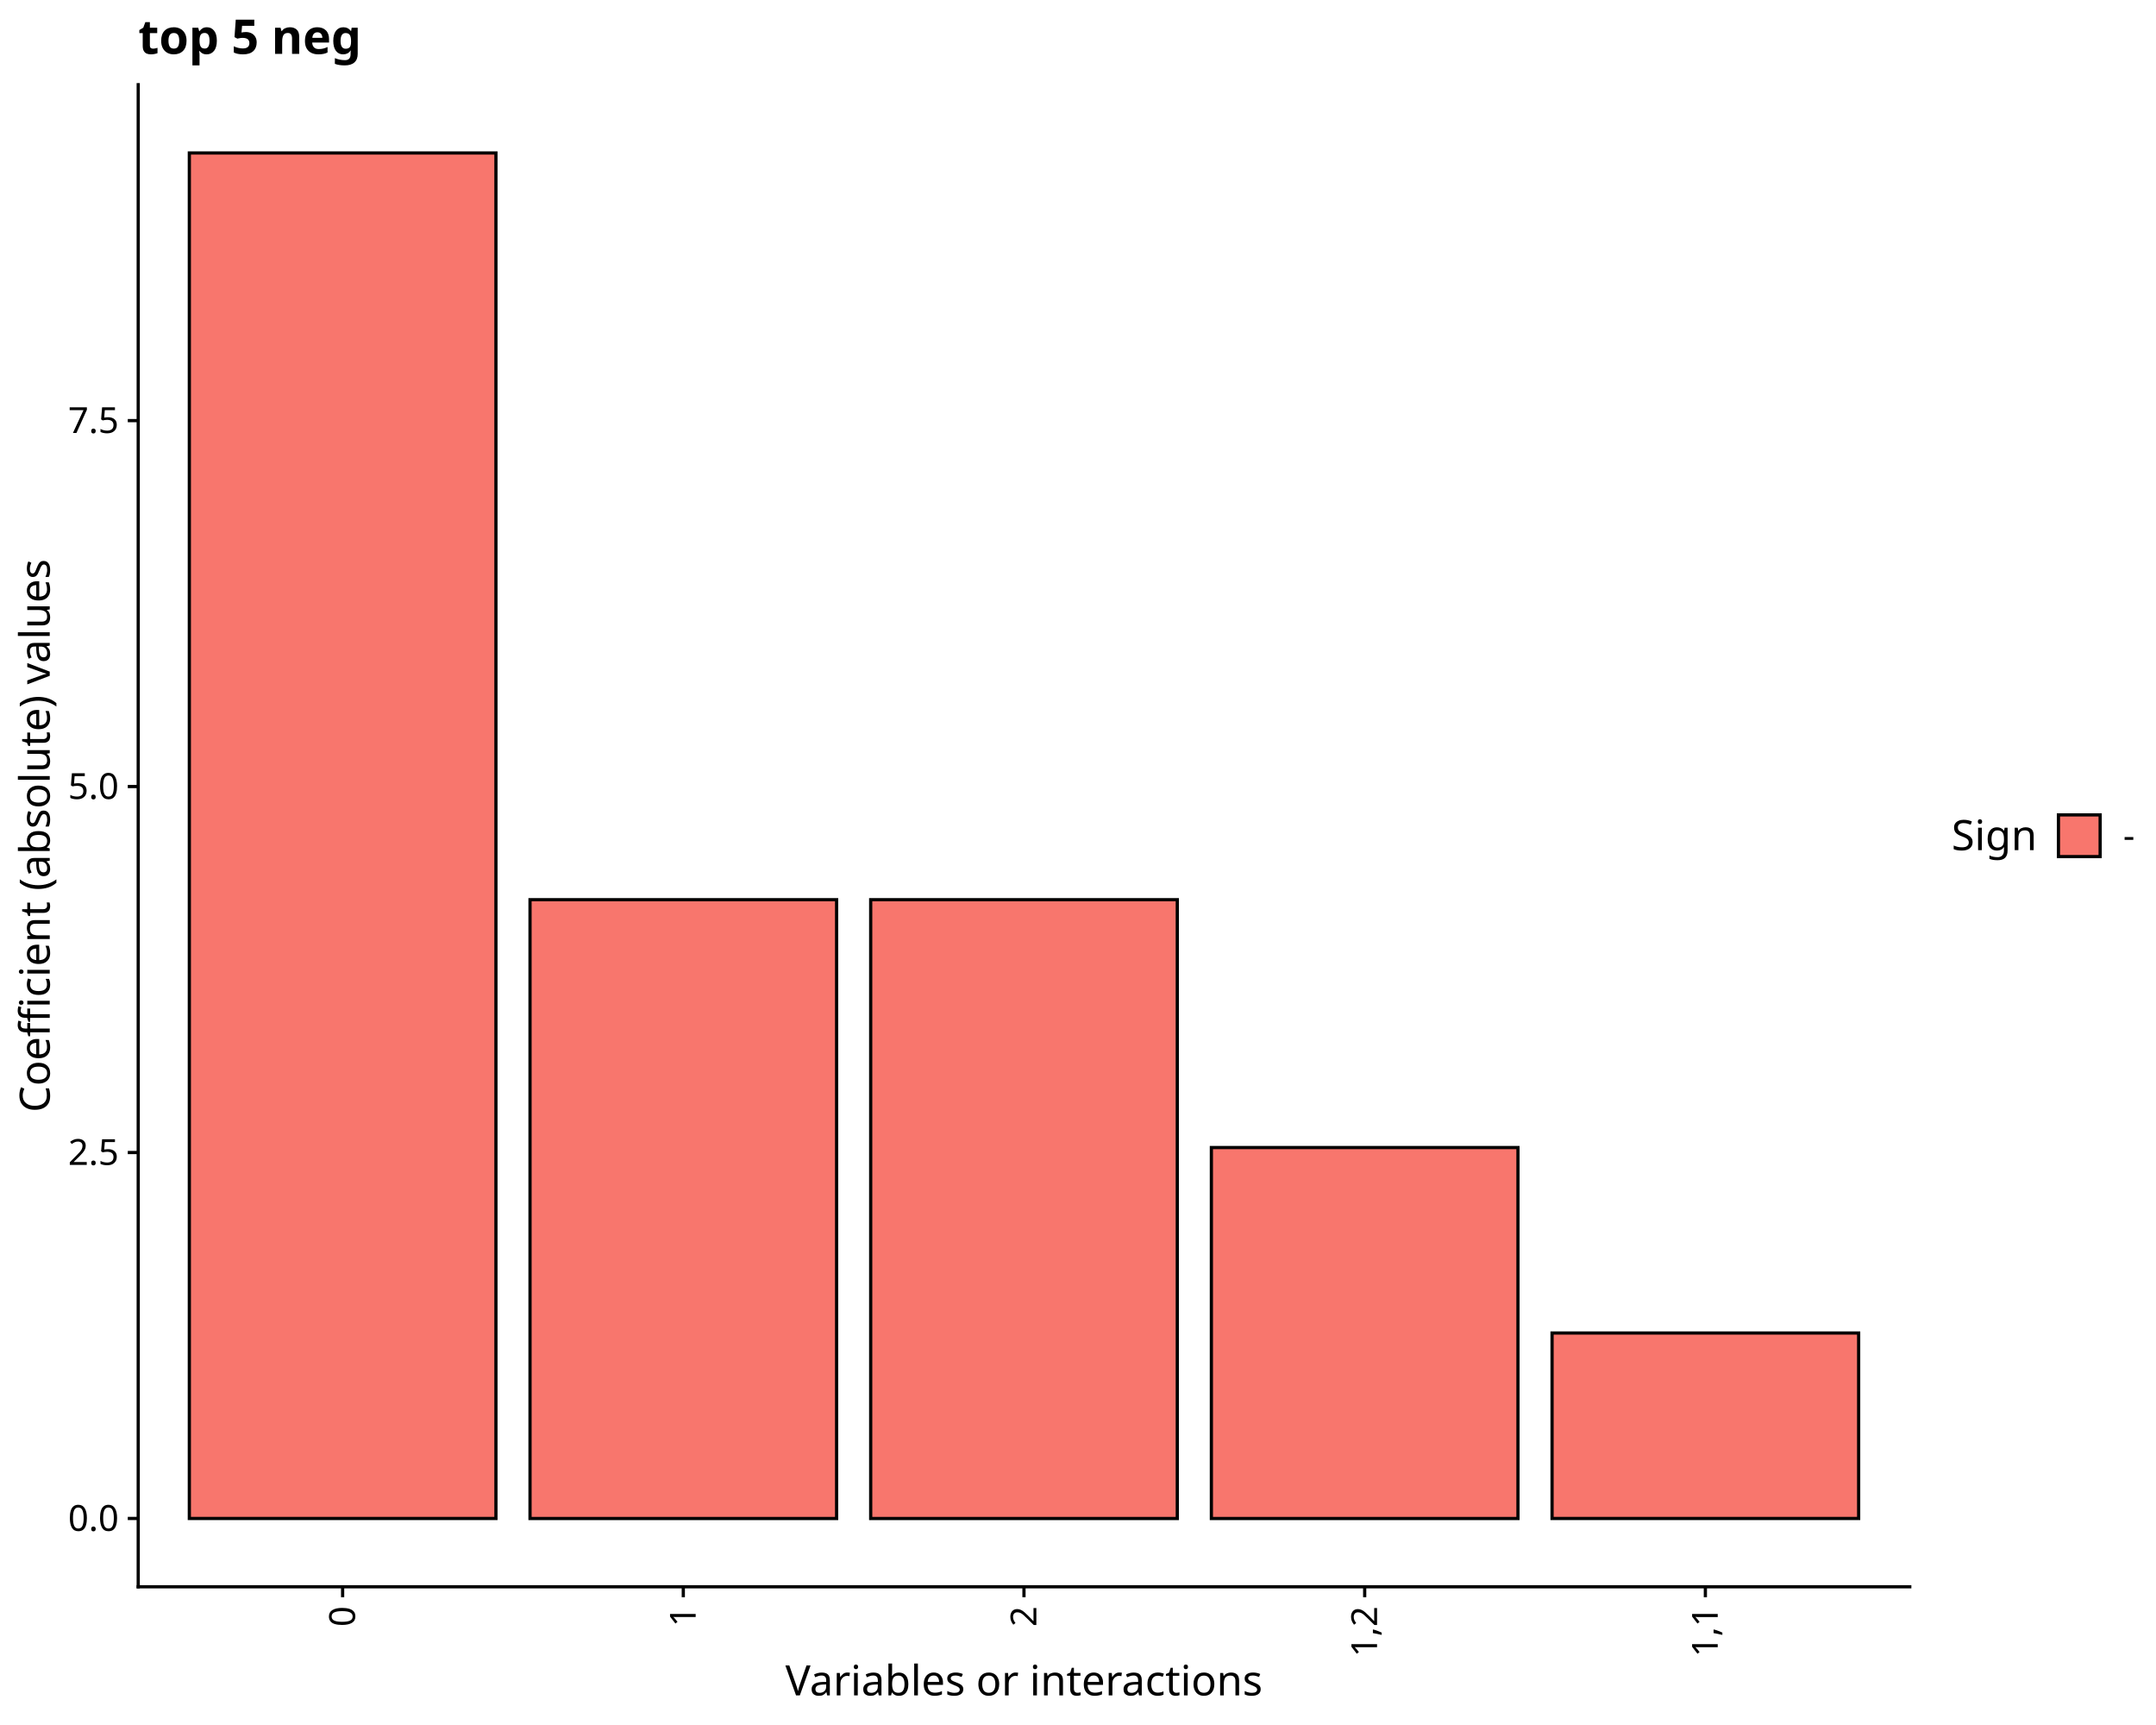
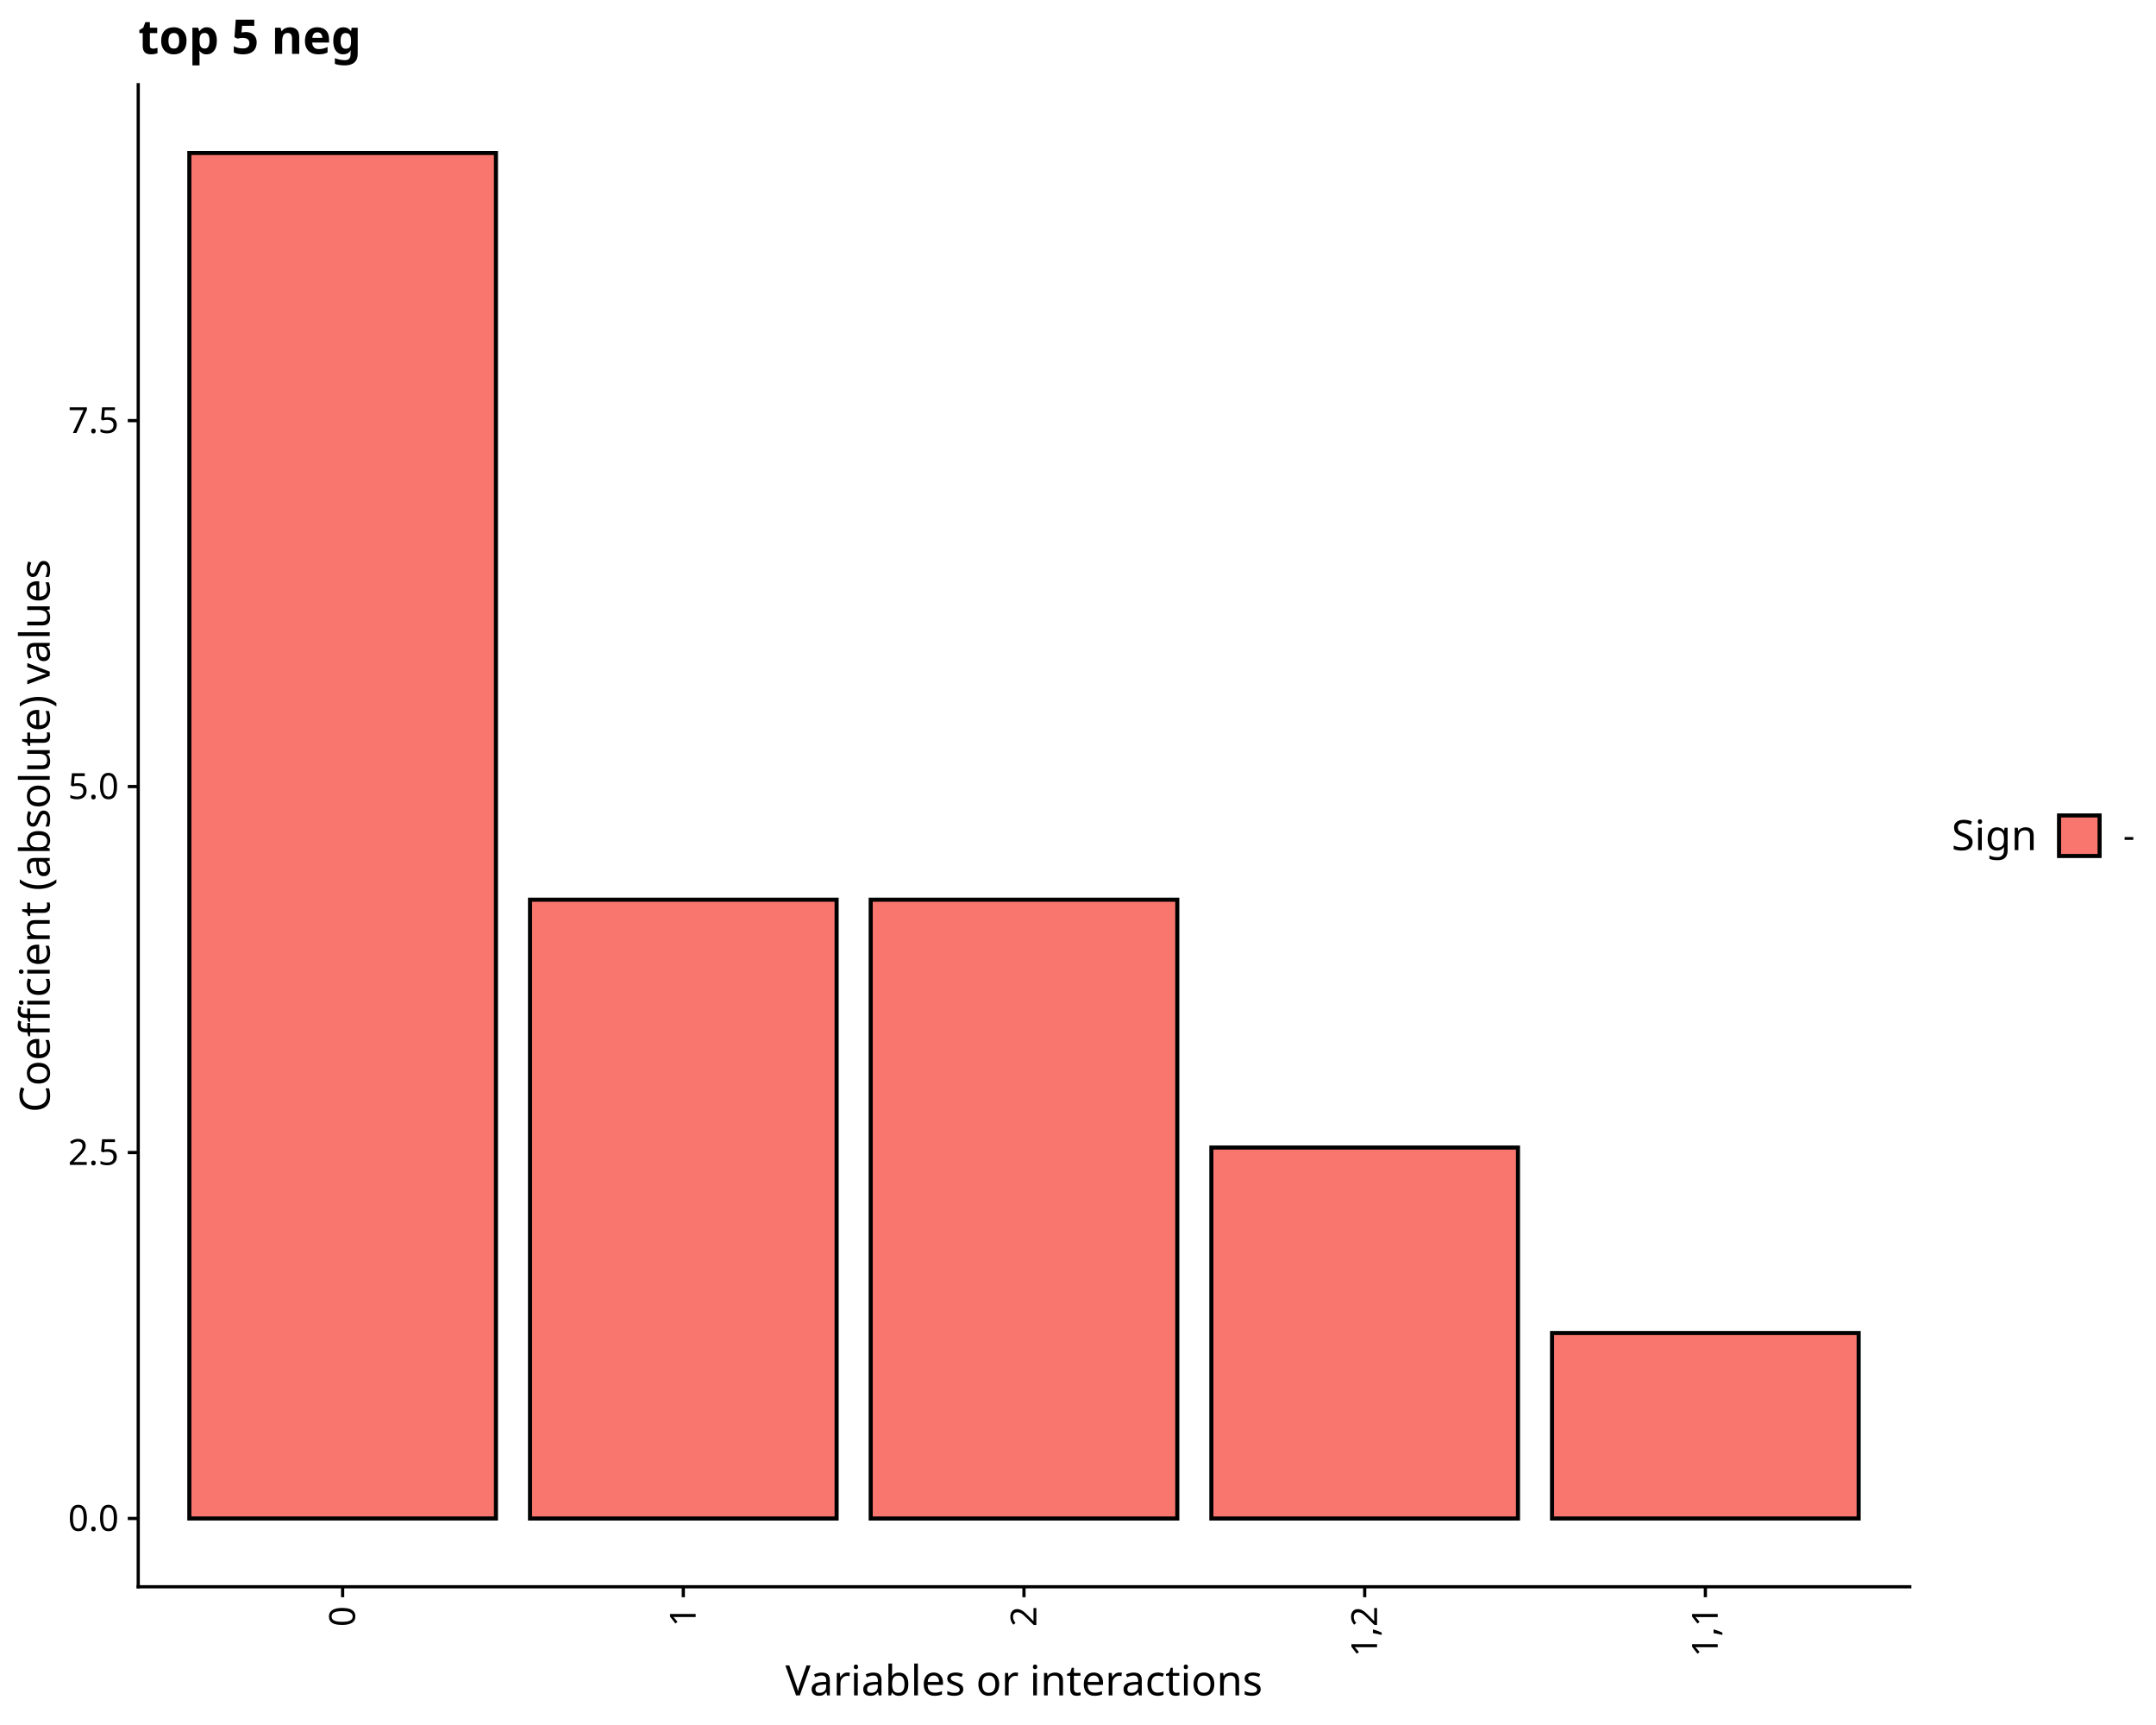
<svg xmlns="http://www.w3.org/2000/svg" class="svglite" data-engine-version="2.0" width="720.00pt" height="576.00pt" viewBox="0 0 720.00 576.00">
  <defs>
    <style type="text/css">
    .svglite line, .svglite polyline, .svglite polygon, .svglite path, .svglite rect, .svglite circle {
      fill: none;
      stroke: #000000;
      stroke-linecap: round;
      stroke-linejoin: round;
      stroke-miterlimit: 10.00;
    }
  </style>
  </defs>
  <rect width="100%" height="100%" style="stroke: none; fill: #FFFFFF;" />
  <defs>
    <clipPath id="cpMC4wMHw3MjAuMDB8MC4wMHw1NzYuMDA=">
      <rect x="0.00" y="0.00" width="720.00" height="576.00" />
    </clipPath>
  </defs>
  <g clip-path="url(#cpMC4wMHw3MjAuMDB8MC4wMHw1NzYuMDA=)">
</g>
  <defs>
    <clipPath id="cpNDYuMTZ8NjM3Ljc3fDI4LjI4fDUyOS44NA==">
      <rect x="46.16" y="28.28" width="591.61" height="501.56" />
    </clipPath>
  </defs>
  <g clip-path="url(#cpNDYuMTZ8NjM3Ljc3fDI4LjI4fDUyOS44NA==)">
-     <rect x="63.23" y="51.08" width="102.39" height="455.96" style="stroke-width: 1.07; stroke-linecap: butt; stroke-linejoin: miter; fill: #F8766D;" />
-     <rect x="177.00" y="300.42" width="102.39" height="206.63" style="stroke-width: 1.07; stroke-linecap: butt; stroke-linejoin: miter; fill: #F8766D;" />
-     <rect x="290.77" y="300.42" width="102.39" height="206.63" style="stroke-width: 1.07; stroke-linecap: butt; stroke-linejoin: miter; fill: #F8766D;" />
-     <rect x="404.54" y="383.18" width="102.39" height="123.87" style="stroke-width: 1.07; stroke-linecap: butt; stroke-linejoin: miter; fill: #F8766D;" />
-     <rect x="518.31" y="445.11" width="102.39" height="61.93" style="stroke-width: 1.07; stroke-linecap: butt; stroke-linejoin: miter; fill: #F8766D;" />
+     <rect x="63.23" y="51.08" width="102.39" height="455.96" style="stroke-width: 1.36; stroke-linecap: butt; stroke-linejoin: miter; fill: #F8766D;" />
+     <rect x="177.00" y="300.42" width="102.39" height="206.63" style="stroke-width: 1.36; stroke-linecap: butt; stroke-linejoin: miter; fill: #F8766D;" />
+     <rect x="290.77" y="300.42" width="102.39" height="206.63" style="stroke-width: 1.36; stroke-linecap: butt; stroke-linejoin: miter; fill: #F8766D;" />
+     <rect x="404.54" y="383.18" width="102.39" height="123.87" style="stroke-width: 1.36; stroke-linecap: butt; stroke-linejoin: miter; fill: #F8766D;" />
+     <rect x="518.31" y="445.11" width="102.39" height="61.93" style="stroke-width: 1.36; stroke-linecap: butt; stroke-linejoin: miter; fill: #F8766D;" />
  </g>
  <g clip-path="url(#cpMC4wMHw3MjAuMDB8MC4wMHw1NzYuMDA=)">
    <polyline points="46.16,529.84 46.16,28.28 " style="stroke-width: 1.07; stroke-linecap: square;" />
    <text x="39.68" y="511.17" text-anchor="end" style="font-size: 12.00px; font-family: sans;" textLength="16.68px" lengthAdjust="spacingAndGlyphs">0.0</text>
    <text x="39.68" y="388.97" text-anchor="end" style="font-size: 12.00px; font-family: sans;" textLength="16.68px" lengthAdjust="spacingAndGlyphs">2.5</text>
    <text x="39.68" y="266.77" text-anchor="end" style="font-size: 12.00px; font-family: sans;" textLength="16.68px" lengthAdjust="spacingAndGlyphs">5.0</text>
    <text x="39.68" y="144.57" text-anchor="end" style="font-size: 12.00px; font-family: sans;" textLength="16.68px" lengthAdjust="spacingAndGlyphs">7.5</text>
    <polyline points="42.67,507.04 46.16,507.04 " style="stroke-width: 1.07; stroke-linecap: butt;" />
    <polyline points="42.67,384.84 46.16,384.84 " style="stroke-width: 1.07; stroke-linecap: butt;" />
    <polyline points="42.67,262.64 46.16,262.64 " style="stroke-width: 1.07; stroke-linecap: butt;" />
    <polyline points="42.67,140.44 46.16,140.44 " style="stroke-width: 1.07; stroke-linecap: butt;" />
    <polyline points="46.16,529.84 637.77,529.84 " style="stroke-width: 1.07; stroke-linecap: square;" />
    <polyline points="114.42,533.33 114.42,529.84 " style="stroke-width: 1.07; stroke-linecap: butt;" />
    <polyline points="228.19,533.33 228.19,529.84 " style="stroke-width: 1.07; stroke-linecap: butt;" />
    <polyline points="341.96,533.33 341.96,529.84 " style="stroke-width: 1.07; stroke-linecap: butt;" />
    <polyline points="455.74,533.33 455.74,529.84 " style="stroke-width: 1.07; stroke-linecap: butt;" />
    <polyline points="569.51,533.33 569.51,529.84 " style="stroke-width: 1.07; stroke-linecap: butt;" />
    <text transform="translate(118.55,536.32) rotate(-90)" text-anchor="end" style="font-size: 12.00px; font-family: sans;" textLength="6.67px" lengthAdjust="spacingAndGlyphs">0</text>
    <text transform="translate(232.32,536.32) rotate(-90)" text-anchor="end" style="font-size: 12.00px; font-family: sans;" textLength="6.67px" lengthAdjust="spacingAndGlyphs">1</text>
    <text transform="translate(346.09,536.32) rotate(-90)" text-anchor="end" style="font-size: 12.00px; font-family: sans;" textLength="6.67px" lengthAdjust="spacingAndGlyphs">2</text>
    <text transform="translate(459.87,536.32) rotate(-90)" text-anchor="end" style="font-size: 12.00px; font-family: sans;" textLength="16.68px" lengthAdjust="spacingAndGlyphs">1,2</text>
    <text transform="translate(573.64,536.32) rotate(-90)" text-anchor="end" style="font-size: 12.00px; font-family: sans;" textLength="16.68px" lengthAdjust="spacingAndGlyphs">1,1</text>
    <text x="341.96" y="566.12" text-anchor="middle" style="font-size: 14.00px; font-family: sans;" textLength="150.20px" lengthAdjust="spacingAndGlyphs">Variables or interactions</text>
    <text transform="translate(16.61,279.06) rotate(-90)" text-anchor="middle" style="font-size: 14.00px; font-family: sans;" textLength="176.67px" lengthAdjust="spacingAndGlyphs">Coefficient (absolute) values</text>
    <text x="651.72" y="283.88" style="font-size: 14.00px; font-family: sans;" textLength="28.02px" lengthAdjust="spacingAndGlyphs">Sign</text>
-     <rect x="687.42" y="272.10" width="13.93" height="13.93" style="stroke-width: 1.07; stroke-linecap: butt; stroke-linejoin: miter; fill: #F8766D;" />
+     <rect x="687.62" y="272.29" width="13.54" height="13.54" style="stroke-width: 1.36; stroke-linecap: butt; stroke-linejoin: miter; fill: #F8766D;" />
    <text x="709.03" y="283.19" style="font-size: 12.00px; font-family: sans;" textLength="4.00px" lengthAdjust="spacingAndGlyphs">-</text>
    <text x="46.16" y="17.99" style="font-size: 16.00px; font-weight: bold; font-family: sans;" textLength="66.73px" lengthAdjust="spacingAndGlyphs">top 5 neg</text>
  </g>
</svg>
